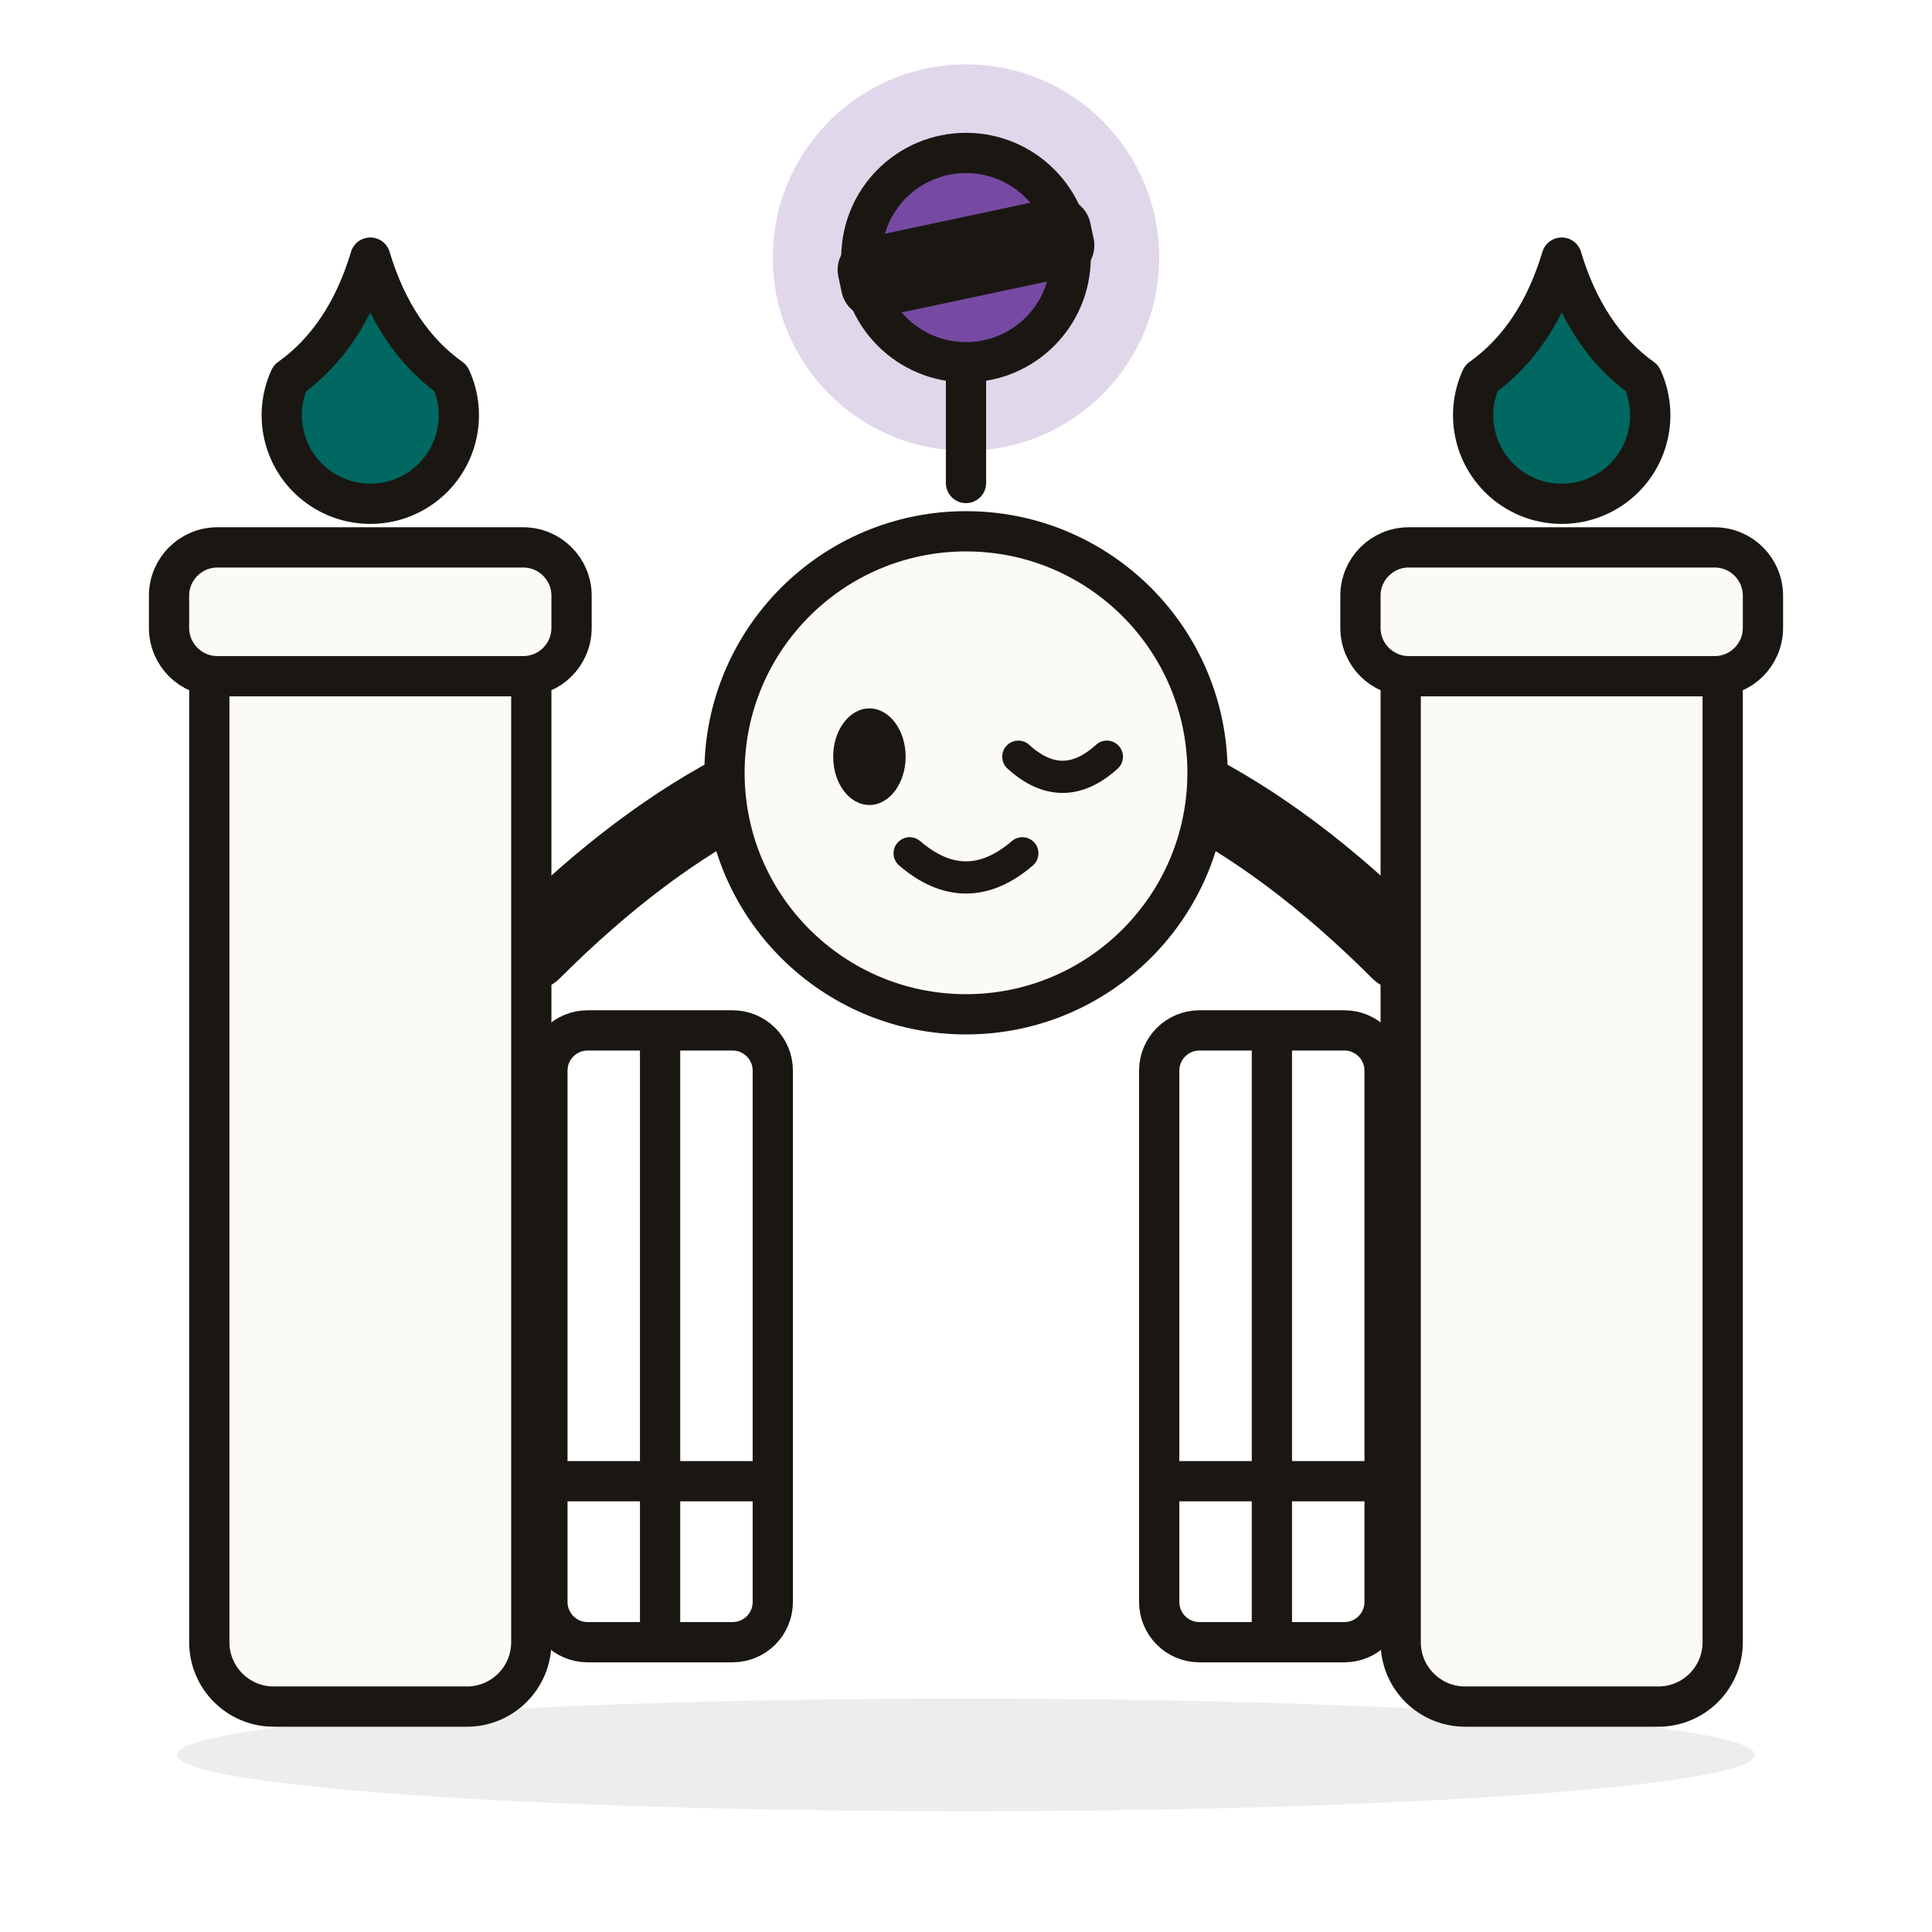
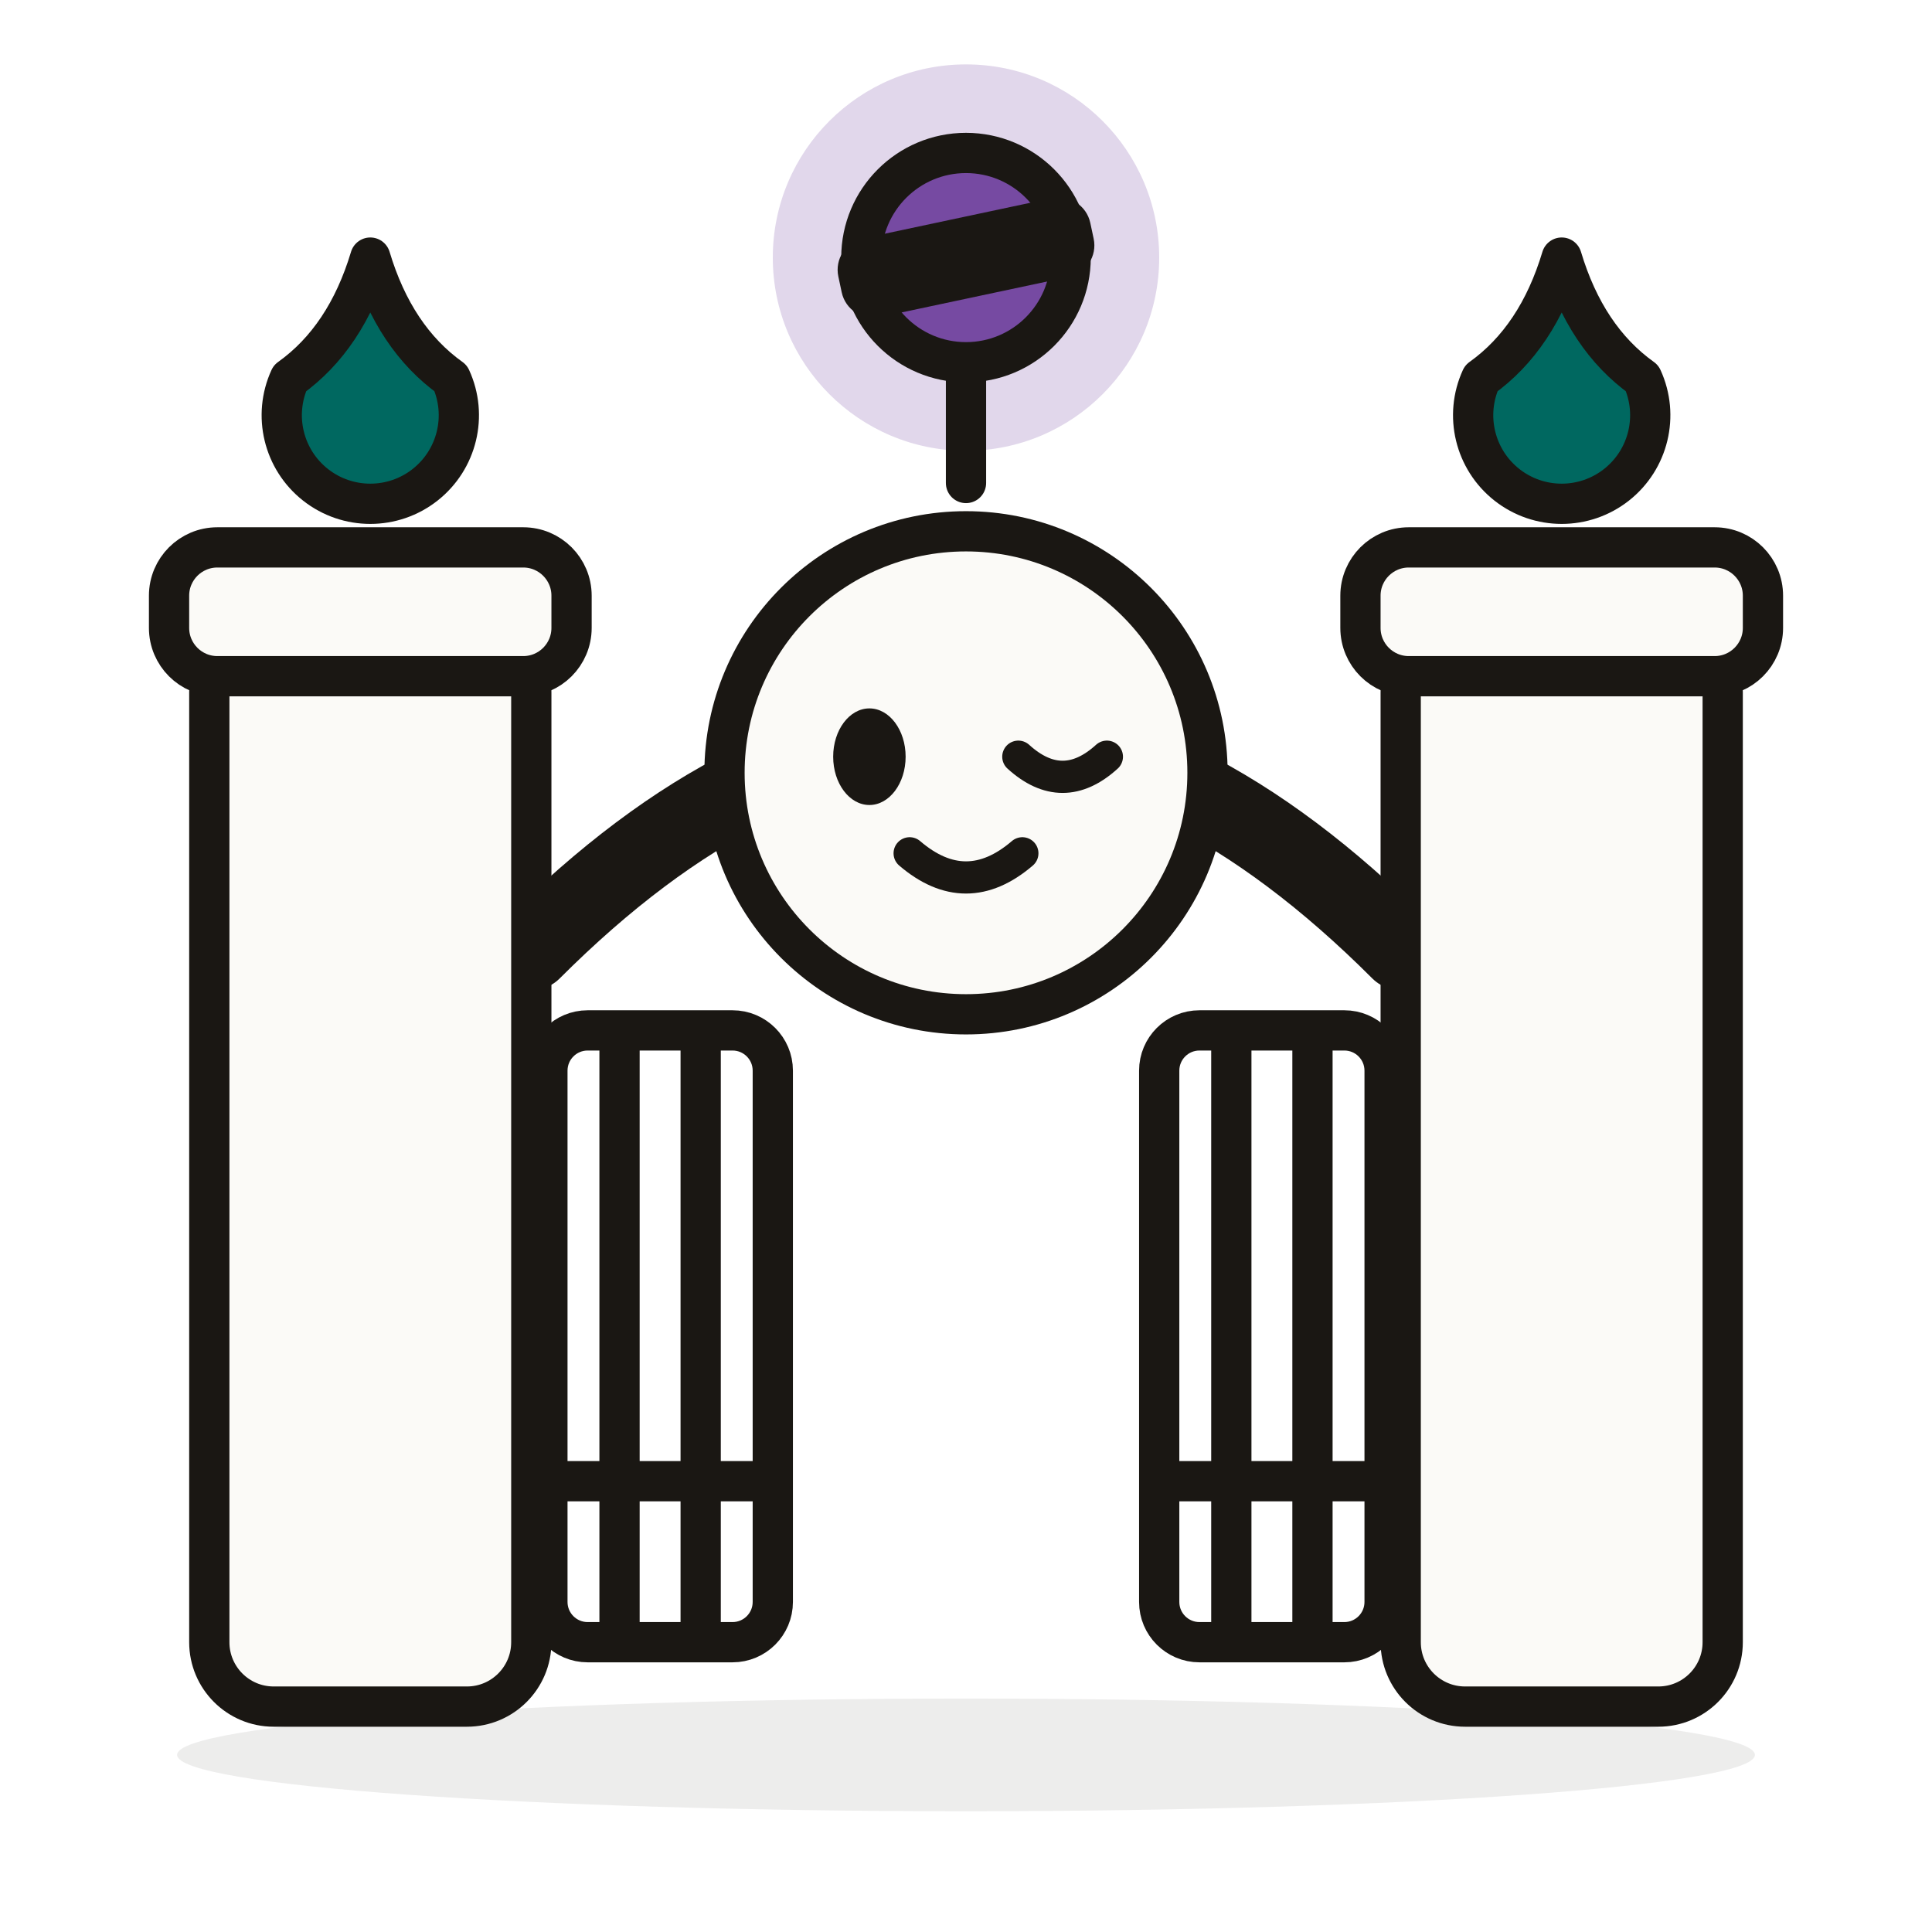
<svg xmlns="http://www.w3.org/2000/svg" viewBox="0 0 240 240" width="240" height="240" role="img" aria-label="Thyro: mask. Sensitive parts taped over, the rest goes through.">
-   <ellipse cx="120" cy="218" rx="98" ry="7" fill="#1a1713" opacity=".08" />
-   <rect x="68" y="128" width="28" height="76" rx="5" fill="none" stroke="#1a1713" stroke-width="5" />
-   <path d="M68 184H96" stroke="#1a1713" stroke-width="5" />
-   <path d="M82.0 128V204" stroke="#1a1713" stroke-width="5" />
-   <rect x="144" y="128" width="28" height="76" rx="5" fill="none" stroke="#1a1713" stroke-width="5" />
-   <path d="M144 184H172" stroke="#1a1713" stroke-width="5" />
-   <path d="M158.0 128V204" stroke="#1a1713" stroke-width="5" />
-   <path d="M66 118Q120 64 174 118" fill="none" stroke="#1a1713" stroke-width="10" stroke-linecap="round" />
-   <rect x="26" y="78" width="40" height="134" rx="8" fill="#fbfaf7" stroke="#1a1713" stroke-width="5" />
-   <rect x="21" y="68" width="50" height="16" rx="6" fill="#fbfaf7" stroke="#1a1713" stroke-width="5" />
-   <path d="M46 32Q49 42 56 47A11 11 0 1 1 36 47Q43 42 46 32Z" fill="#006860" stroke="#1a1713" stroke-width="5" stroke-linejoin="round" />
-   <rect x="174" y="78" width="40" height="134" rx="8" fill="#fbfaf7" stroke="#1a1713" stroke-width="5" />
-   <rect x="169" y="68" width="50" height="16" rx="6" fill="#fbfaf7" stroke="#1a1713" stroke-width="5" />
-   <path d="M194 32Q197 42 204 47A11 11 0 1 1 184 47Q191 42 194 32Z" fill="#006860" stroke="#1a1713" stroke-width="5" stroke-linejoin="round" />
-   <circle cx="120" cy="32" r="24" fill="#764aa2" opacity=".22" />
-   <path d="M120 46V60" stroke="#1a1713" stroke-width="5" stroke-linecap="round" />
-   <circle cx="120" cy="32" r="13" fill="#764aa2" stroke="#1a1713" stroke-width="5" />
-   <rect x="104" y="27" width="32" height="10" rx="4" fill="#1a1713" transform="rotate(-12 120 32)" />
-   <circle cx="120" cy="96" r="30" fill="#fbfaf7" stroke="#1a1713" stroke-width="5" />
-   <ellipse cx="108" cy="94" rx="4.5" ry="6" fill="#1a1713" />
-   <path d="M126.5 94Q132 99 137.5 94" fill="none" stroke="#1a1713" stroke-width="4" stroke-linecap="round" />
-   <path d="M113 106Q120 112 127 106" fill="none" stroke="#1a1713" stroke-width="4" stroke-linecap="round" />
+   <style>:root{--f:0.56}
+ .pop{transform-origin:120px 218px;animation:pop .7s cubic-bezier(.2,.9,.3,1.2) both}
+ .float{animation:float 4.5s ease-in-out .7s infinite}
+ .shadow{transform-origin:120px 218px;animation:shadow 4.5s ease-in-out .7s infinite}
+ .halo{transform-origin:120px 32px;animation:halo 3s ease-in-out infinite}
+ .lamp{transform-origin:120px 32px;animation:lamp 3s ease-in-out infinite}
+ .eye,.lid{transform-box:fill-box;transform-origin:center;animation:blink 5.5s 1.2s infinite}
+ .mouth{transform-box:fill-box;transform-origin:center}
+ .fin{transform-box:fill-box;transform-origin:50% 100%;animation:fin 3.6s ease-in-out infinite}
+ .fin2{animation-delay:1.1s}
+ @keyframes pop{from{opacity:0;transform:translateY(10px) scale(.88)}to{opacity:1;transform:none}}
+ @keyframes float{50%{transform:translateY(-3px)}}
+ @keyframes shadow{0%,100%{opacity:.08;transform:scaleX(1)}50%{opacity:.04;transform:scaleX(.93)}}
+ @keyframes halo{50%{transform:scale(1.28);opacity:.12}}
+ @keyframes lamp{50%{transform:scale(1.07)}}
+ @keyframes blink{0%,93%,100%{transform:scaleY(1)}96%{transform:scaleY(.1)}}
+ @keyframes fin{50%{transform:scale(1.05,1.08)}}
+ .tape{animation:tape 1s cubic-bezier(.3,.9,.3,1.1) .6s both}
+ .wink{transform-box:fill-box;transform-origin:center;animation:wink 4s 1.8s infinite}
+ @keyframes tape{from{opacity:0;transform:translateX(-44px)}}
+ @keyframes wink{0%,85%,100%{transform:scaleY(1)}90%{transform:scaleY(1.7)}}@media (prefers-reduced-motion:reduce){*{animation:none!important}}</style>
+   <g class="pop">
+     <ellipse class="shadow" cx="120" cy="218" rx="98" ry="7" fill="#1a1713" opacity=".08" />
+     <g class="float">
+       <g>
+         <rect x="68" y="128" width="28" height="76" rx="5" fill="none" stroke="#1a1713" stroke-width="5">
+           <animate attributeName="width" from="50" to="28" begin="0.35s" dur="1.1s" fill="freeze" calcMode="spline" keyTimes="0;1" keySplines=".3 .8 .3 1" />
+         </rect>
+         <path d="M68 184H96" stroke="#1a1713" stroke-width="5">
+           <animate attributeName="d" from="M68 184H118" to="M68 184H96" begin="0.35s" dur="1.1s" fill="freeze" calcMode="spline" keyTimes="0;1" keySplines=".3 .8 .3 1" />
+         </path>
+         <path d="M76.96 128V204" stroke="#1a1713" stroke-width="5">
+           <animate attributeName="d" from="M84 128V204" to="M76.96 128V204" begin="0.35s" dur="1.1s" fill="freeze" calcMode="spline" keyTimes="0;1" keySplines=".3 .8 .3 1" />
+         </path>
+         <path d="M87.04 128V204" stroke="#1a1713" stroke-width="5">
+           <animate attributeName="d" from="M102 128V204" to="M87.04 128V204" begin="0.35s" dur="1.1s" fill="freeze" calcMode="spline" keyTimes="0;1" keySplines=".3 .8 .3 1" />
+         </path>
+       </g>
+       <g>
+         <rect x="144" y="128" width="28" height="76" rx="5" fill="none" stroke="#1a1713" stroke-width="5">
+           <animate attributeName="x" from="122" to="144" begin="0.35s" dur="1.1s" fill="freeze" calcMode="spline" keyTimes="0;1" keySplines=".3 .8 .3 1" />
+           <animate attributeName="width" from="50" to="28" begin="0.35s" dur="1.1s" fill="freeze" calcMode="spline" keyTimes="0;1" keySplines=".3 .8 .3 1" />
+         </rect>
+         <path d="M144 184H172" stroke="#1a1713" stroke-width="5">
+           <animate attributeName="d" from="M122 184H172" to="M144 184H172" begin="0.35s" dur="1.1s" fill="freeze" calcMode="spline" keyTimes="0;1" keySplines=".3 .8 .3 1" />
+         </path>
+         <path d="M152.96 128V204" stroke="#1a1713" stroke-width="5">
+           <animate attributeName="d" from="M138 128V204" to="M152.96 128V204" begin="0.35s" dur="1.1s" fill="freeze" calcMode="spline" keyTimes="0;1" keySplines=".3 .8 .3 1" />
+         </path>
+         <path d="M163.04 128V204" stroke="#1a1713" stroke-width="5">
+           <animate attributeName="d" from="M156 128V204" to="M163.04 128V204" begin="0.35s" dur="1.1s" fill="freeze" calcMode="spline" keyTimes="0;1" keySplines=".3 .8 .3 1" />
+         </path>
+       </g>
+       <path d="M66 118Q120 64 174 118" fill="none" stroke="#1a1713" stroke-width="10" stroke-linecap="round" />
+       <rect x="26" y="78" width="40" height="134" rx="8" fill="#fbfaf7" stroke="#1a1713" stroke-width="5" />
+       <rect x="21" y="68" width="50" height="16" rx="6" fill="#fbfaf7" stroke="#1a1713" stroke-width="5" />
+       <path class="fin " d="M46 32Q49 42 56 47A11 11 0 1 1 36 47Q43 42 46 32Z" fill="#006860" stroke="#1a1713" stroke-width="5" stroke-linejoin="round" />
+       <rect x="174" y="78" width="40" height="134" rx="8" fill="#fbfaf7" stroke="#1a1713" stroke-width="5" />
+       <rect x="169" y="68" width="50" height="16" rx="6" fill="#fbfaf7" stroke="#1a1713" stroke-width="5" />
+       <path class="fin fin2" d="M194 32Q197 42 204 47A11 11 0 1 1 184 47Q191 42 194 32Z" fill="#006860" stroke="#1a1713" stroke-width="5" stroke-linejoin="round" />
+       <circle class="halo" cx="120" cy="32" r="24" fill="#764aa2" opacity=".22" />
+       <path d="M120 46V60" stroke="#1a1713" stroke-width="5" stroke-linecap="round" />
+       <circle class="lamp" cx="120" cy="32" r="13" fill="#764aa2" stroke="#1a1713" stroke-width="5" />
+       <g class="tape">
+         <rect x="104" y="27" width="32" height="10" rx="4" fill="#1a1713" transform="rotate(-12 120 32)" />
+       </g>
+       <g class="head">
+         <circle cx="120" cy="96" r="30" fill="#fbfaf7" stroke="#1a1713" stroke-width="5" />
+         <g class="eyes">
+           <ellipse class="eye" cx="108" cy="94" rx="4.5" ry="6" fill="#1a1713" />
+         </g>
+         <path class="wink" d="M126.5 94Q132 99 137.5 94" fill="none" stroke="#1a1713" stroke-width="4" stroke-linecap="round" />
+         <path class="mouth" d="M113 106Q120 112 127 106" fill="none" stroke="#1a1713" stroke-width="4" stroke-linecap="round" />
+       </g>
+     </g>
+   </g>
</svg>
